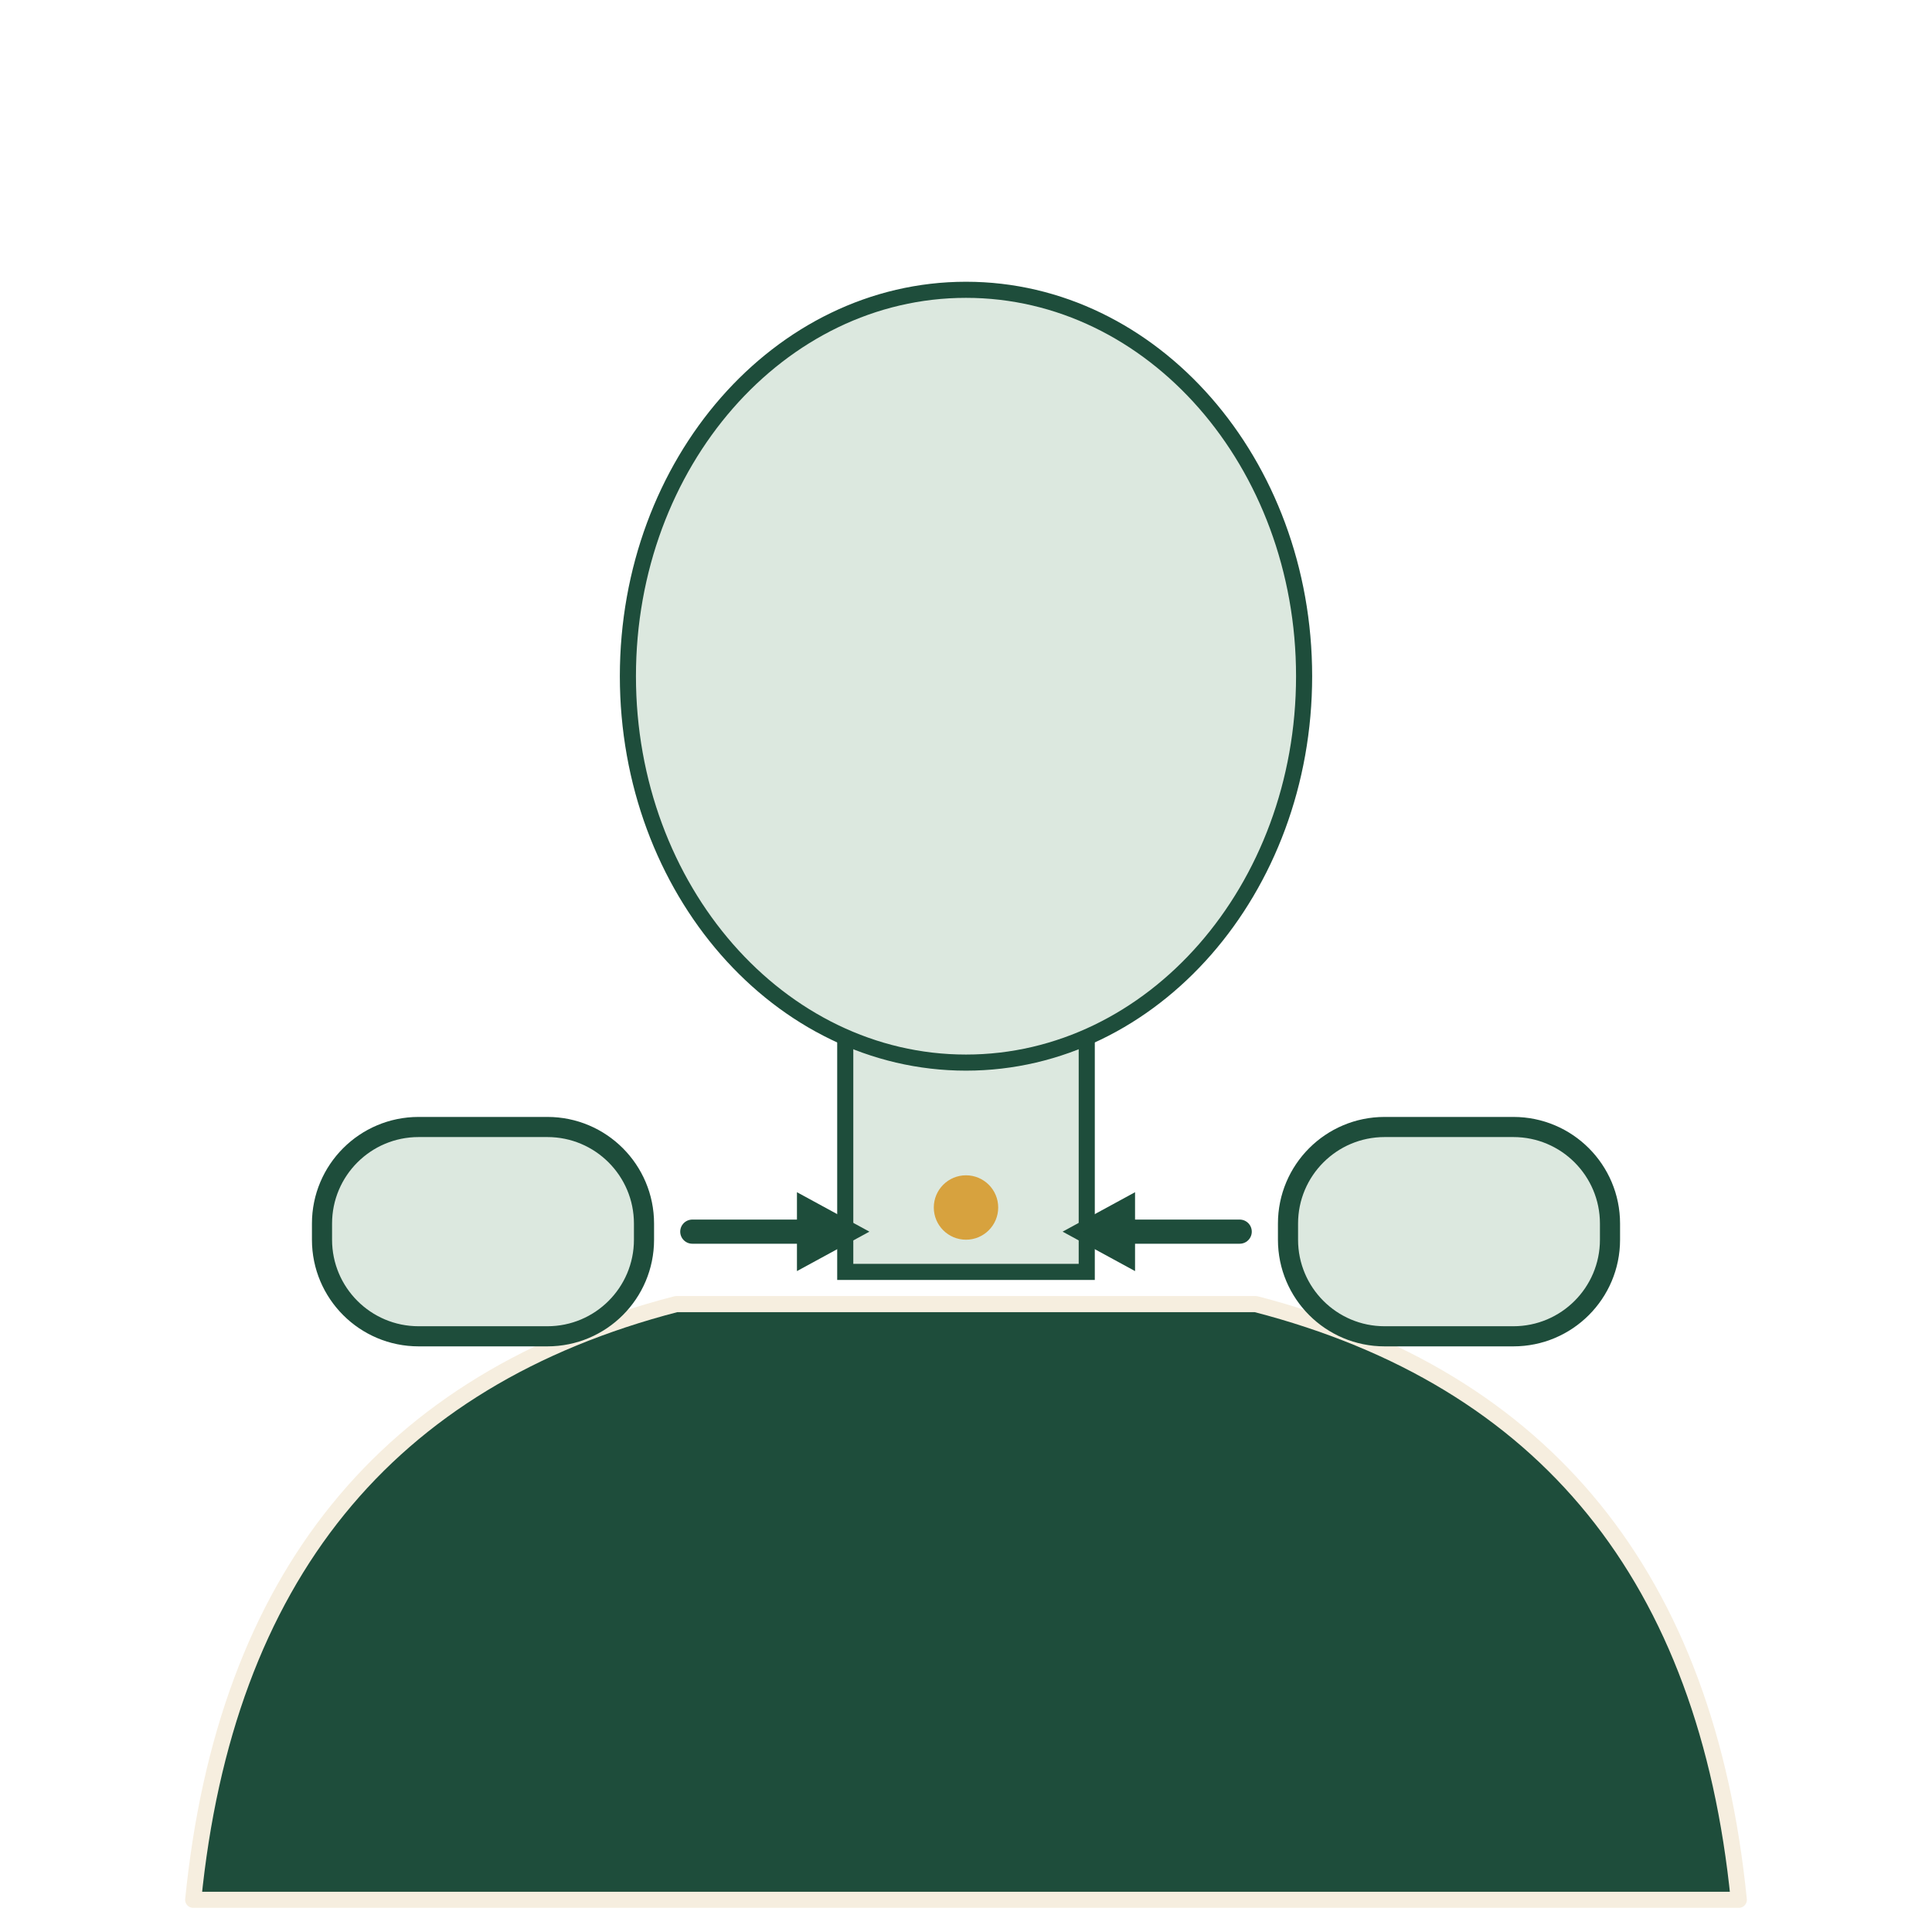
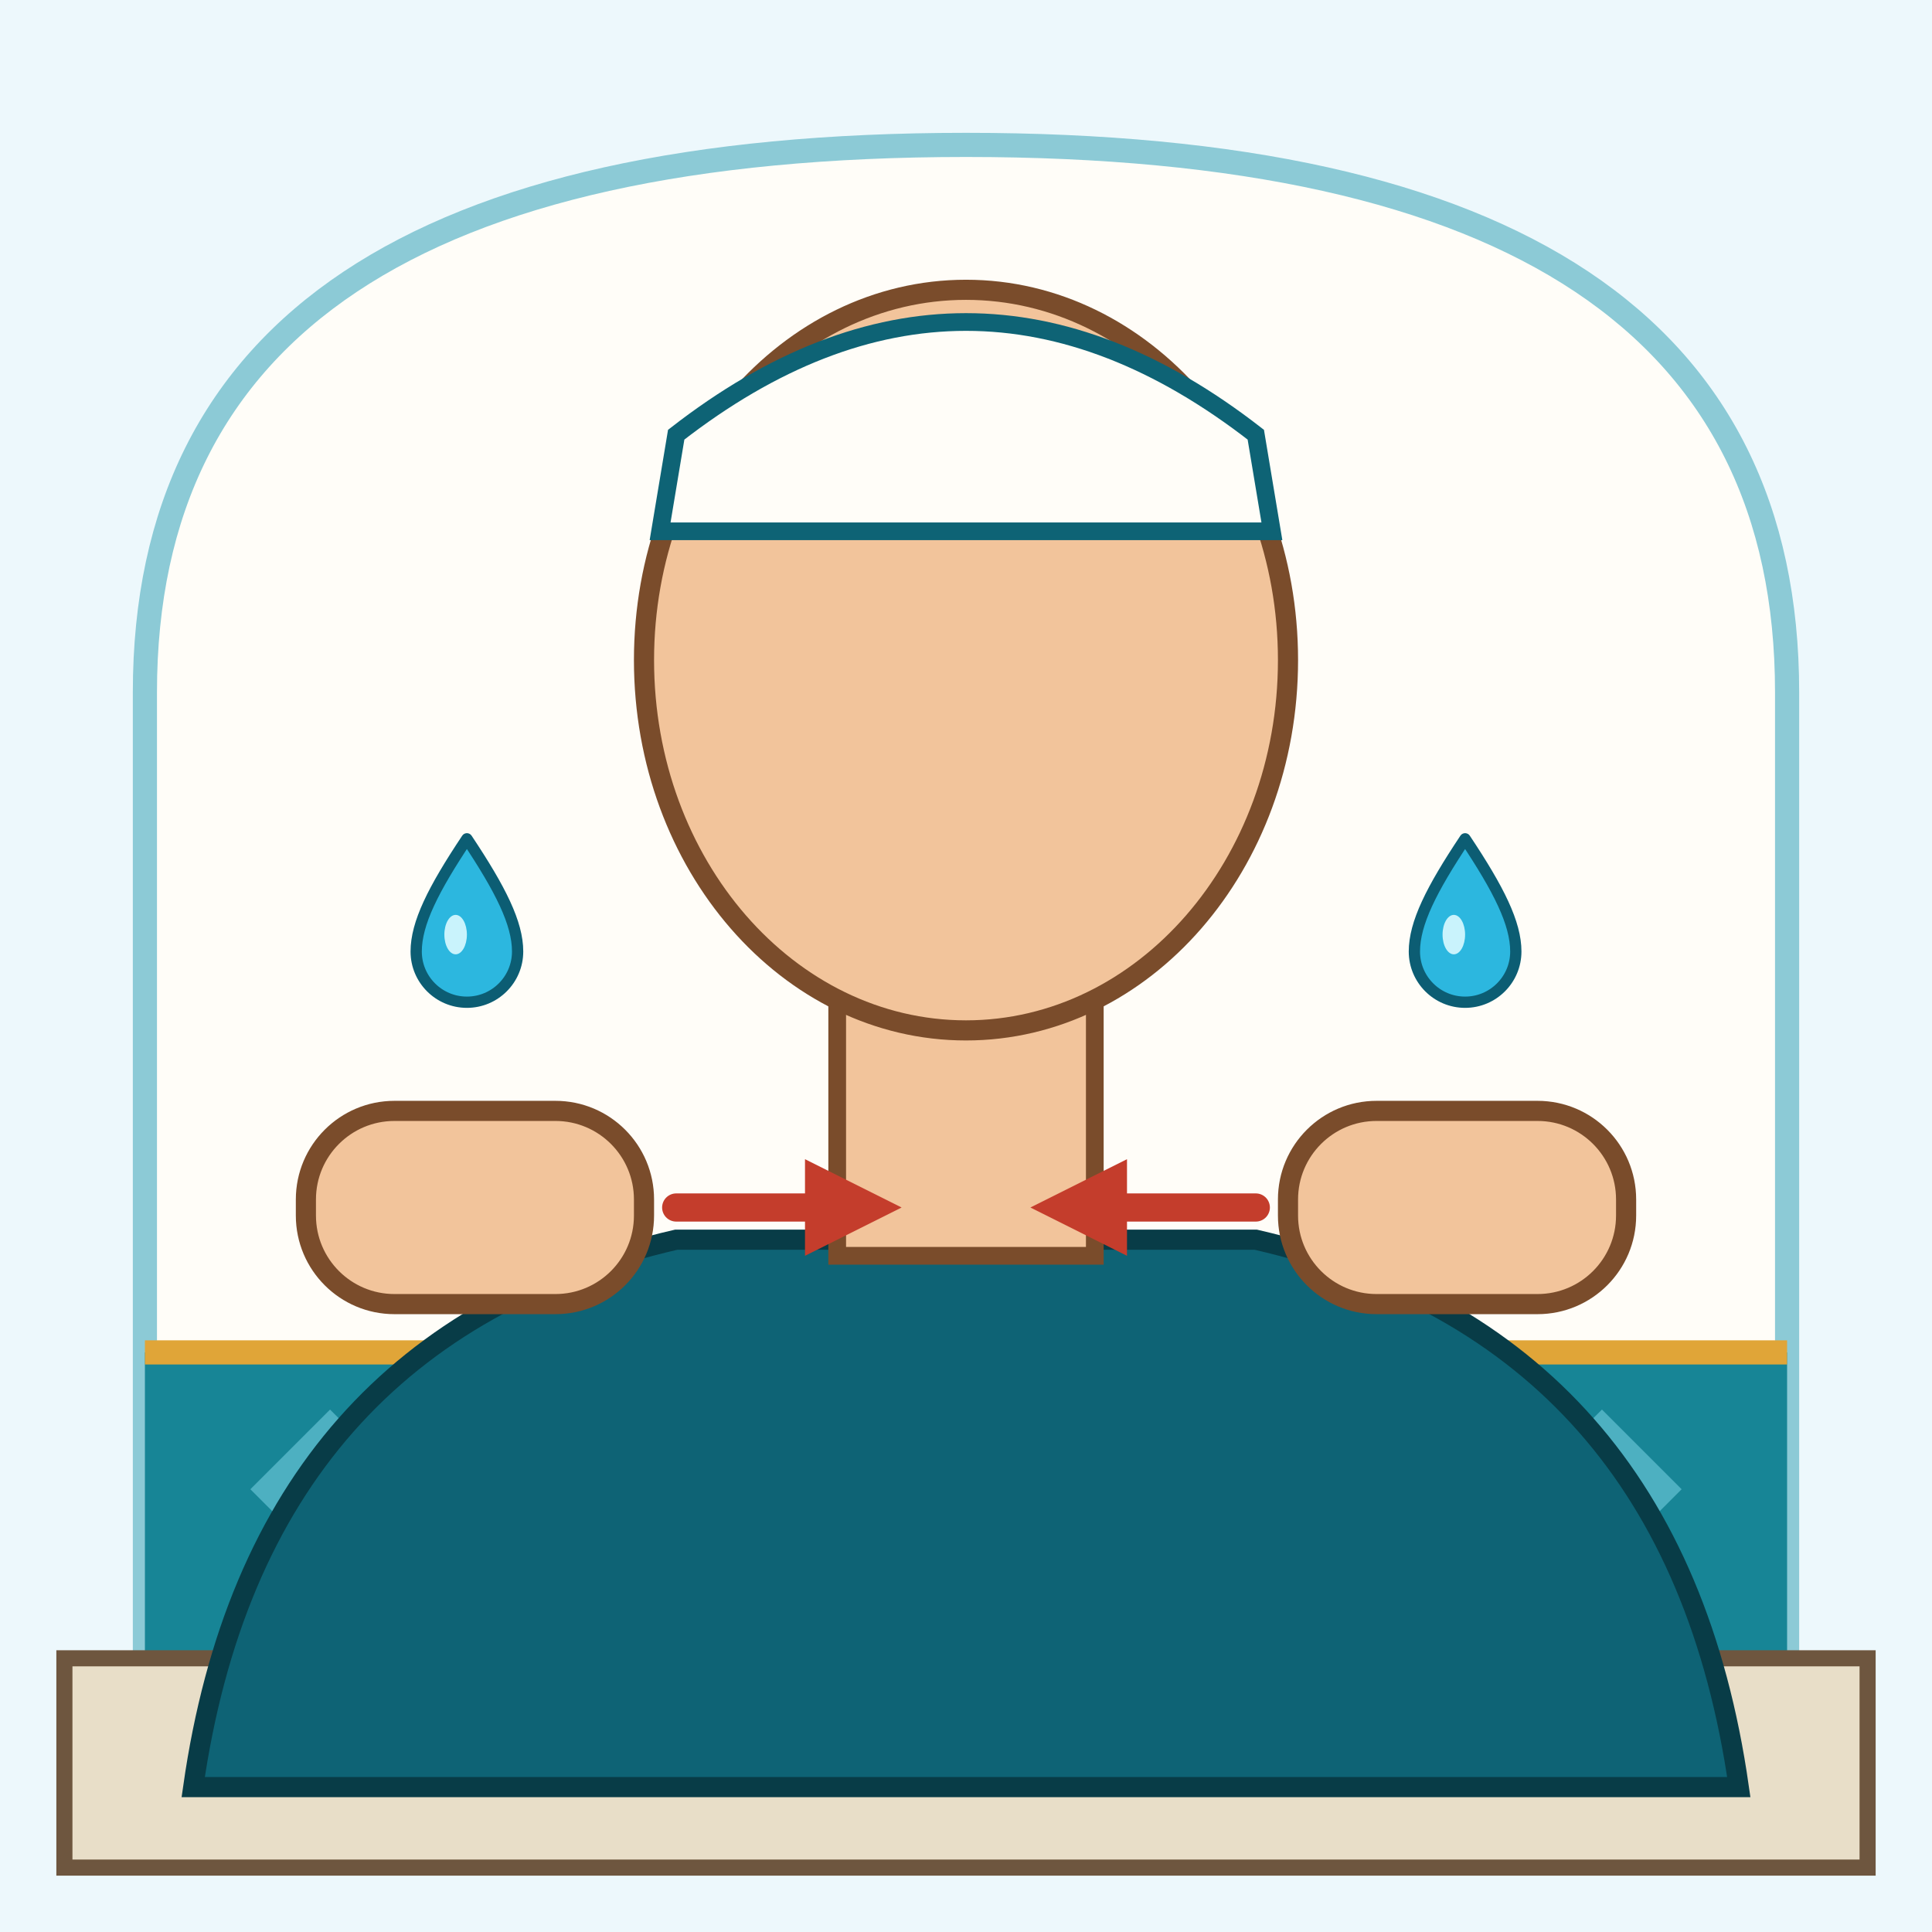
<svg xmlns="http://www.w3.org/2000/svg" viewBox="0 0 240 240">
-   <path d="M24 236 Q30 176 84 162 L156 162 Q210 176 216 236 Z" fill="#1E4D3B" stroke="#F6EEDF" stroke-width="2" stroke-linecap="round" stroke-linejoin="round" />
-   <rect x="105" y="122" width="30" height="36" rx="0" fill="#DCE8DF" stroke="#1E4D3B" stroke-width="2" />
-   <ellipse cx="120" cy="84" rx="42" ry="48" fill="#DCE8DF" stroke="#1E4D3B" stroke-width="2" />
-   <rect x="40" y="140" width="40" height="26" rx="12" fill="#DCE8DF" stroke="#1E4D3B" stroke-width="2.5" />
-   <rect x="160" y="140" width="40" height="26" rx="12" fill="#DCE8DF" stroke="#1E4D3B" stroke-width="2.5" />
-   <line x1="86" y1="153" x2="104" y2="153" stroke="#1E4D3B" stroke-width="3" stroke-linecap="round" />
-   <polygon points="108,153 99,148.1 99,157.9" fill="#1E4D3B" />
-   <line x1="154" y1="153" x2="136" y2="153" stroke="#1E4D3B" stroke-width="3" stroke-linecap="round" />
-   <polygon points="132,153 141,157.9 141,148.1" fill="#1E4D3B" />
-   <circle cx="120" cy="150" r="4" fill="#D7A23E" />
+   <rect x="0" y="0" width="240" height="240" fill="#EDF8FC" />
+   <path d="M18 206 V86 Q18 18 120 18 Q222 18 222 86 V206 Z" fill="#FFFDF8" stroke="#8CCAD6" stroke-width="3" />
+   <rect x="18" y="168" width="204" height="38" fill="#178596" />
+   <path d="M18 168 H222" stroke="#E0A538" stroke-width="3" />
+   <rect x="34" y="178" width="14" height="14" transform="rotate(45 41 185)" fill="#7AD4E4" opacity="0.55" />
+   <rect x="86" y="178" width="14" height="14" transform="rotate(45 93 185)" fill="#7AD4E4" opacity="0.55" />
+   <rect x="140" y="178" width="14" height="14" transform="rotate(45 147 185)" fill="#7AD4E4" opacity="0.55" />
+   <rect x="192" y="178" width="14" height="14" transform="rotate(45 199 185)" fill="#7AD4E4" opacity="0.55" />
+   <rect x="8" y="206" width="224" height="26" fill="#E8DEC8" stroke="#6E563F" stroke-width="2" />
+   <path d="M24 222 Q32 166 84 154 L156 154 Q208 166 216 222 Z" fill="#0E6375" stroke="#083C47" stroke-width="2.5" />
+   <rect x="104" y="118" width="32" height="38" fill="#F2C49B" stroke="#7A4C2B" stroke-width="2.2" />
+   <ellipse cx="120" cy="82" rx="40" ry="46" fill="#F2C49B" stroke="#7A4C2B" stroke-width="2.5" />
+   <path d="M84 54 Q120 26 156 54 L158 66 H82 Z" fill="#FFFDF8" stroke="#0E6375" stroke-width="2.2" />
+   <rect x="38" y="138" width="42" height="24" rx="11" fill="#F2C49B" stroke="#7A4C2B" stroke-width="2.5" />
+   <rect x="160" y="138" width="42" height="24" rx="11" fill="#F2C49B" stroke="#7A4C2B" stroke-width="2.5" />
+   <line x1="84" y1="150" x2="106" y2="150" stroke="#C43D2C" stroke-width="3.5" stroke-linecap="round" />
+   <polygon points="112,150 100,144 100,156" fill="#C43D2C" />
+   <line x1="156" y1="150" x2="134" y2="150" stroke="#C43D2C" stroke-width="3.5" stroke-linecap="round" />
+   <polygon points="128,150 140,156 140,144" fill="#C43D2C" />
+   <path transform="translate(58 114) scale(0.7)" d="M0 -14 C6 -5 9 1 9 6 A9 9 0 0 1 -9 6 C-9 1 -6 -5 0 -14 Z" fill="#2CB7DF" stroke="#0C5D73" stroke-width="2" stroke-linejoin="round" />
+   <ellipse cx="56.6" cy="116.1" rx="1.4" ry="2.45" fill="#C9F3FC" />
+   <path transform="translate(182 114) scale(0.7)" d="M0 -14 C6 -5 9 1 9 6 A9 9 0 0 1 -9 6 C-9 1 -6 -5 0 -14 Z" fill="#2CB7DF" stroke="#0C5D73" stroke-width="2" stroke-linejoin="round" />
+   <ellipse cx="180.6" cy="116.1" rx="1.4" ry="2.45" fill="#C9F3FC" />
</svg>
